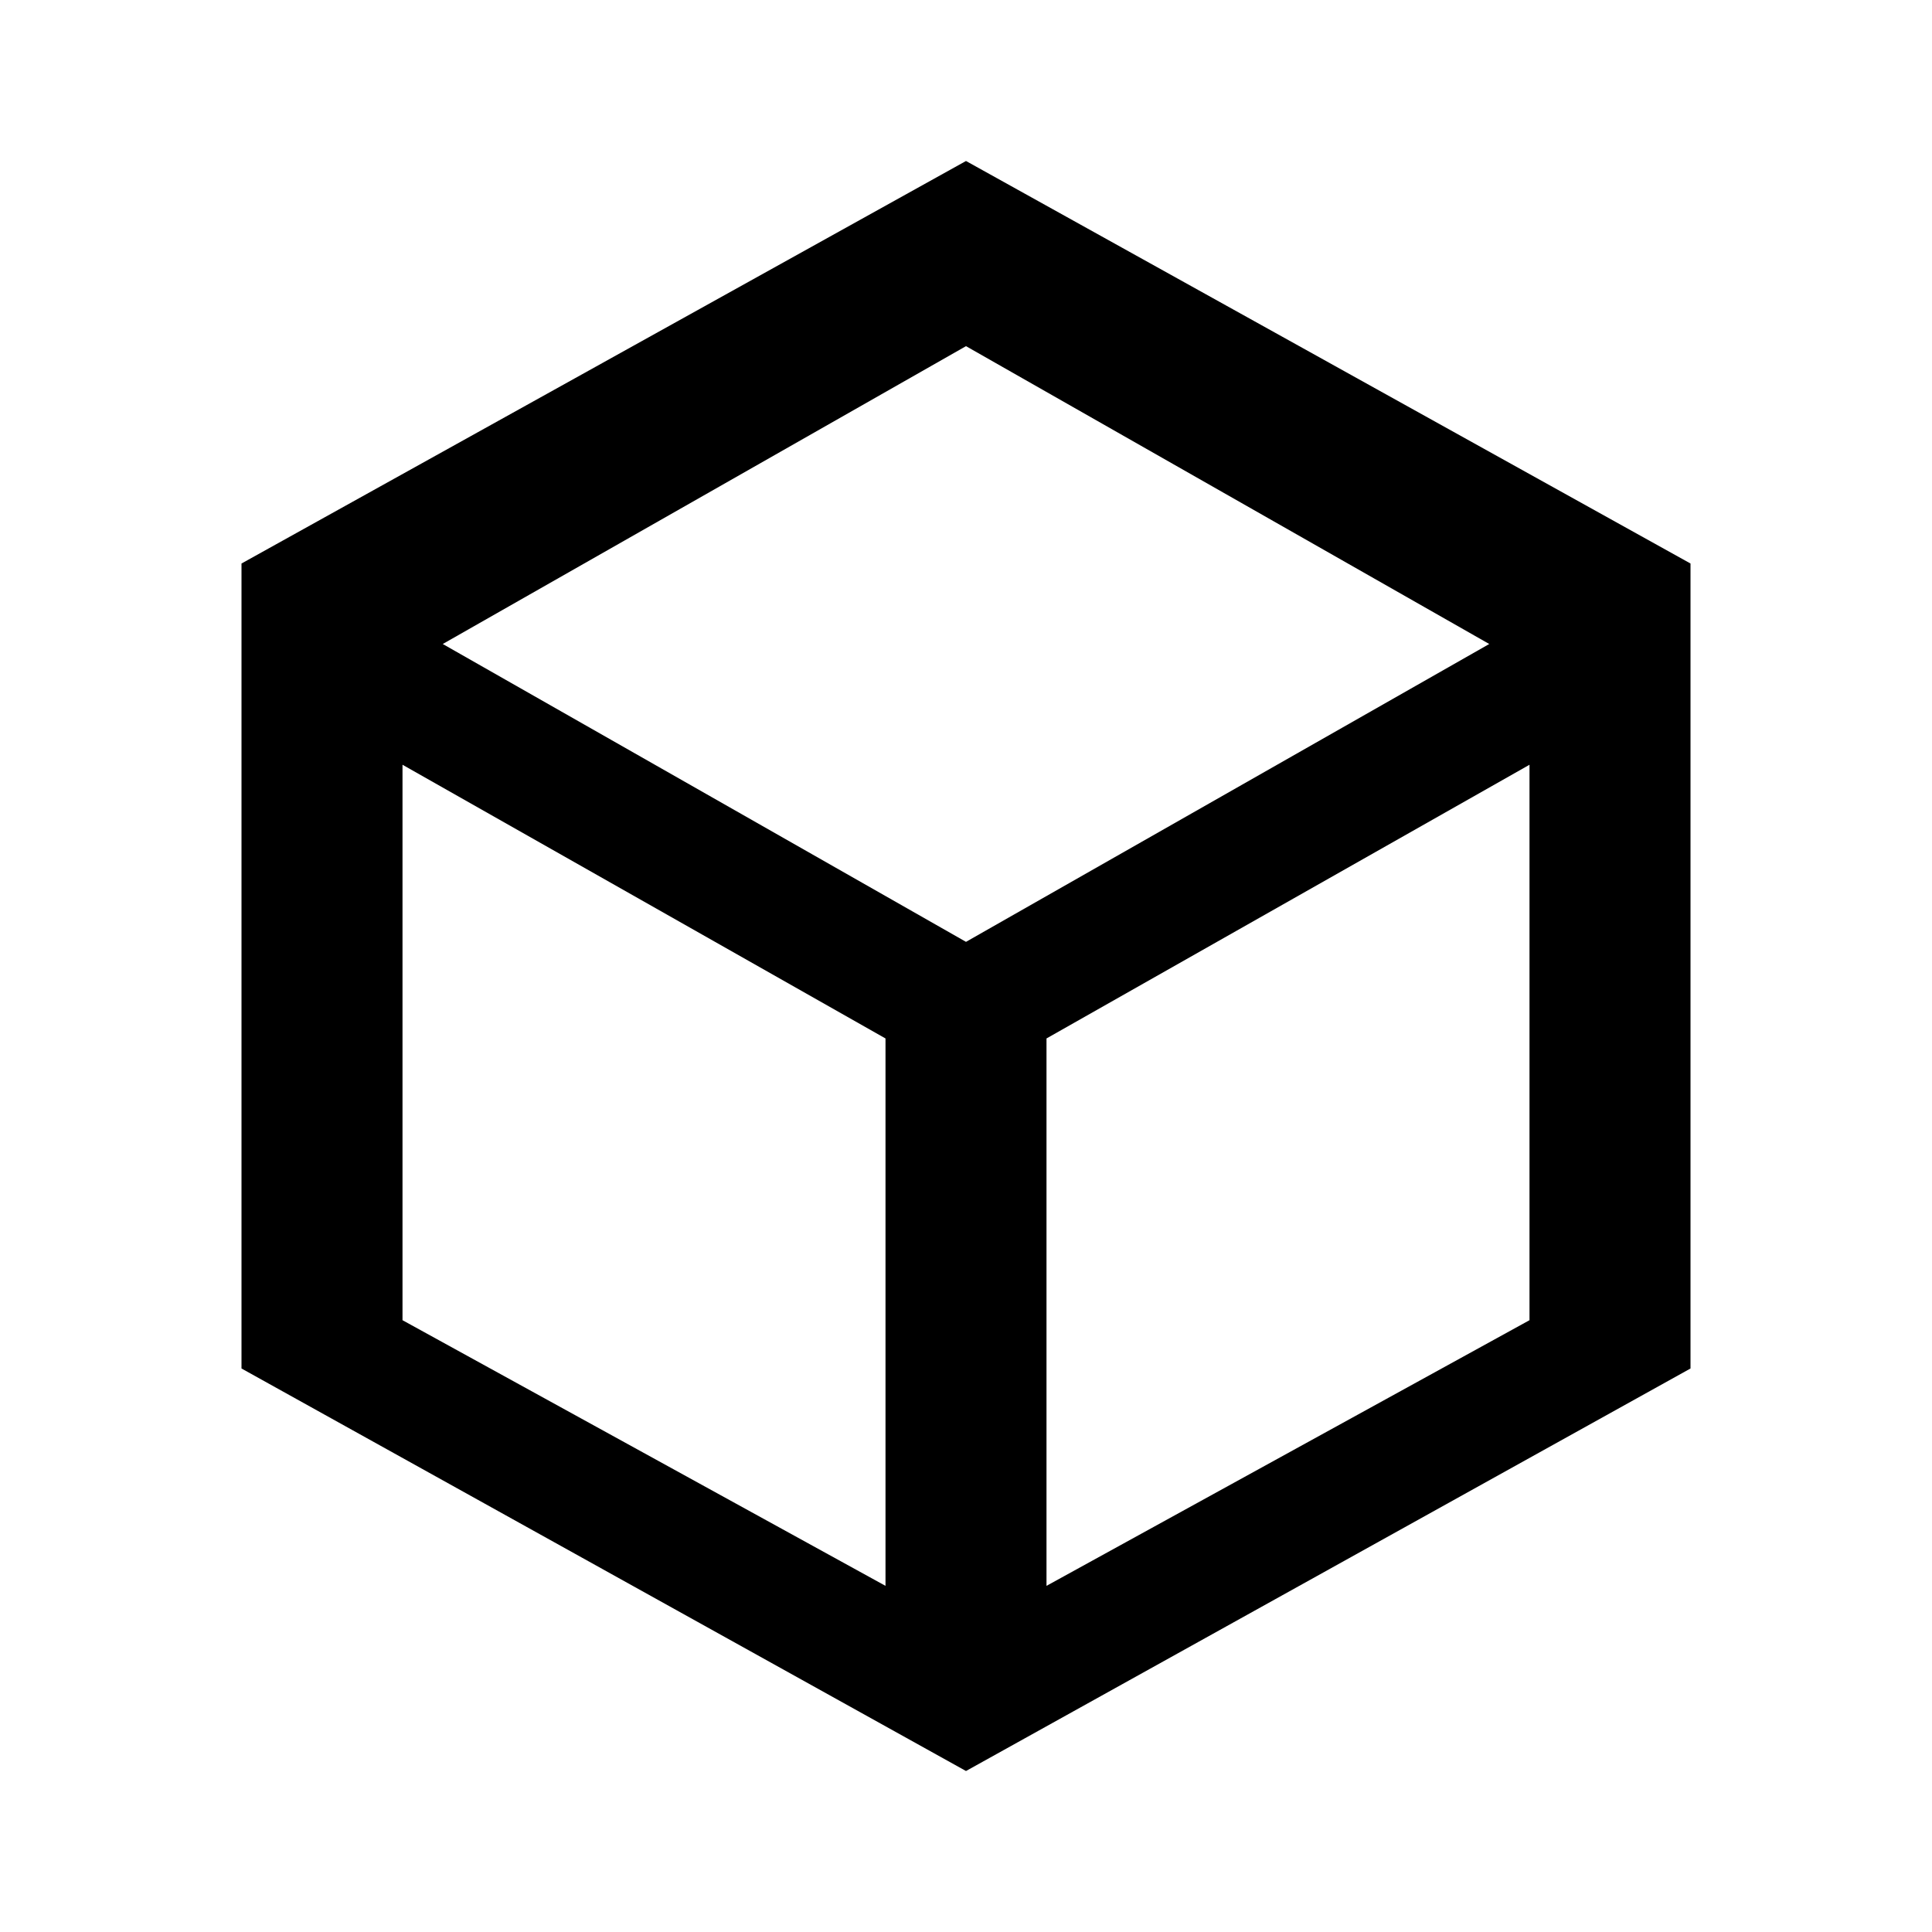
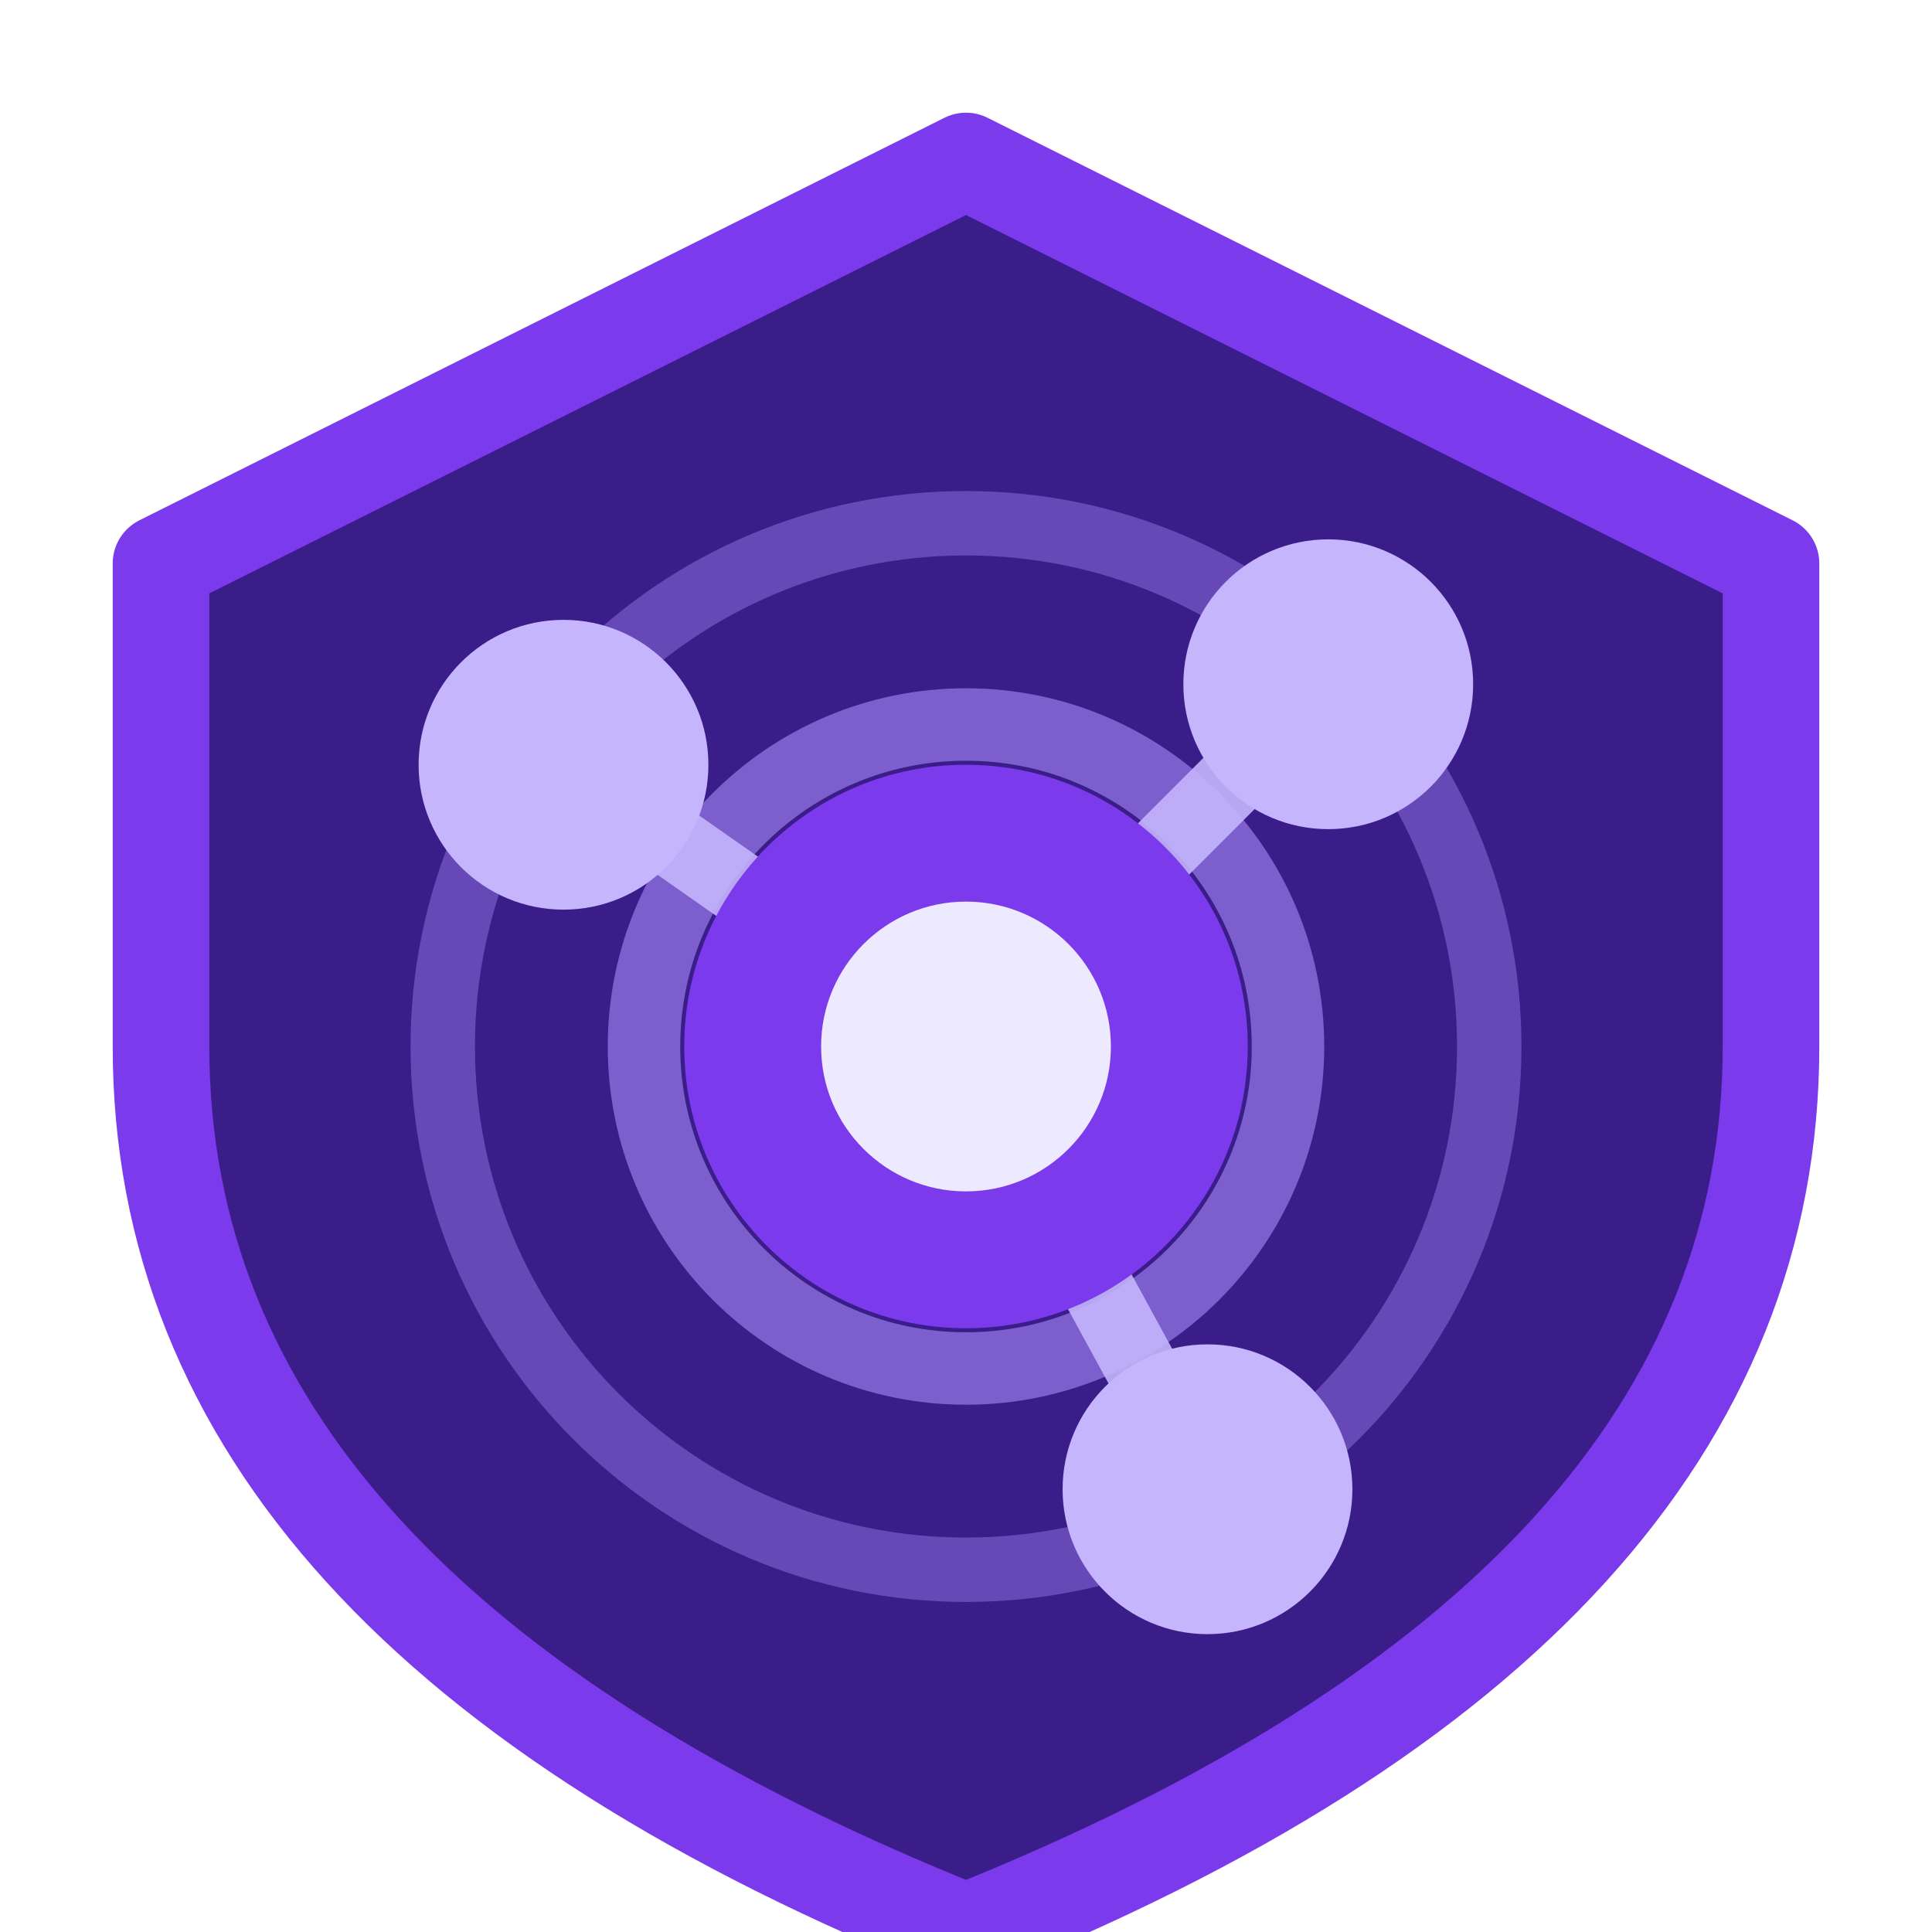
- <svg xmlns="http://www.w3.org/2000/svg" viewBox="0 0 24 24" fill="currentColor">
-   <path d="M12 2L3 7v10l9 5 9-5V7l-9-5zm0 2.3L18.5 8 12 11.7 5.5 8 12 4.3zM5 9.5l6 3.4v6.8l-6-3.3V9.5zm14 0v6.9l-6 3.3v-6.8l6-3.4z" />
+ <svg xmlns="http://www.w3.org/2000/svg" viewBox="0 0 24 24" fill="none">
+   <path d="M12 2L22 7v6q0 7-10 11Q2 20 2 13V7Z" fill="#3b1d8a" stroke="#7c3aed" stroke-width="1.2" stroke-linejoin="round" />
+   <circle cx="12" cy="13" r="6.5" stroke="#a78bfa" stroke-width="0.8" opacity="0.4" />
+   <circle cx="12" cy="13" r="4" stroke="#a78bfa" stroke-width="0.9" opacity="0.6" />
+   <line x1="12" y1="13" x2="16.5" y2="8.5" stroke="#c4b5fd" stroke-width="0.9" opacity="0.9" />
+   <line x1="12" y1="13" x2="7" y2="9.5" stroke="#c4b5fd" stroke-width="0.9" opacity="0.9" />
+   <line x1="12" y1="13" x2="15" y2="18.5" stroke="#c4b5fd" stroke-width="0.9" opacity="0.9" />
+   <circle cx="16.5" cy="8.5" r="1.8" fill="#c4b5fd" />
+   <circle cx="7" cy="9.5" r="1.8" fill="#c4b5fd" />
+   <circle cx="15" cy="18.5" r="1.8" fill="#c4b5fd" />
+   <circle cx="12" cy="13" r="3.5" fill="#7c3aed" />
+   <circle cx="12" cy="13" r="1.8" fill="#ede9fe" />
</svg>
